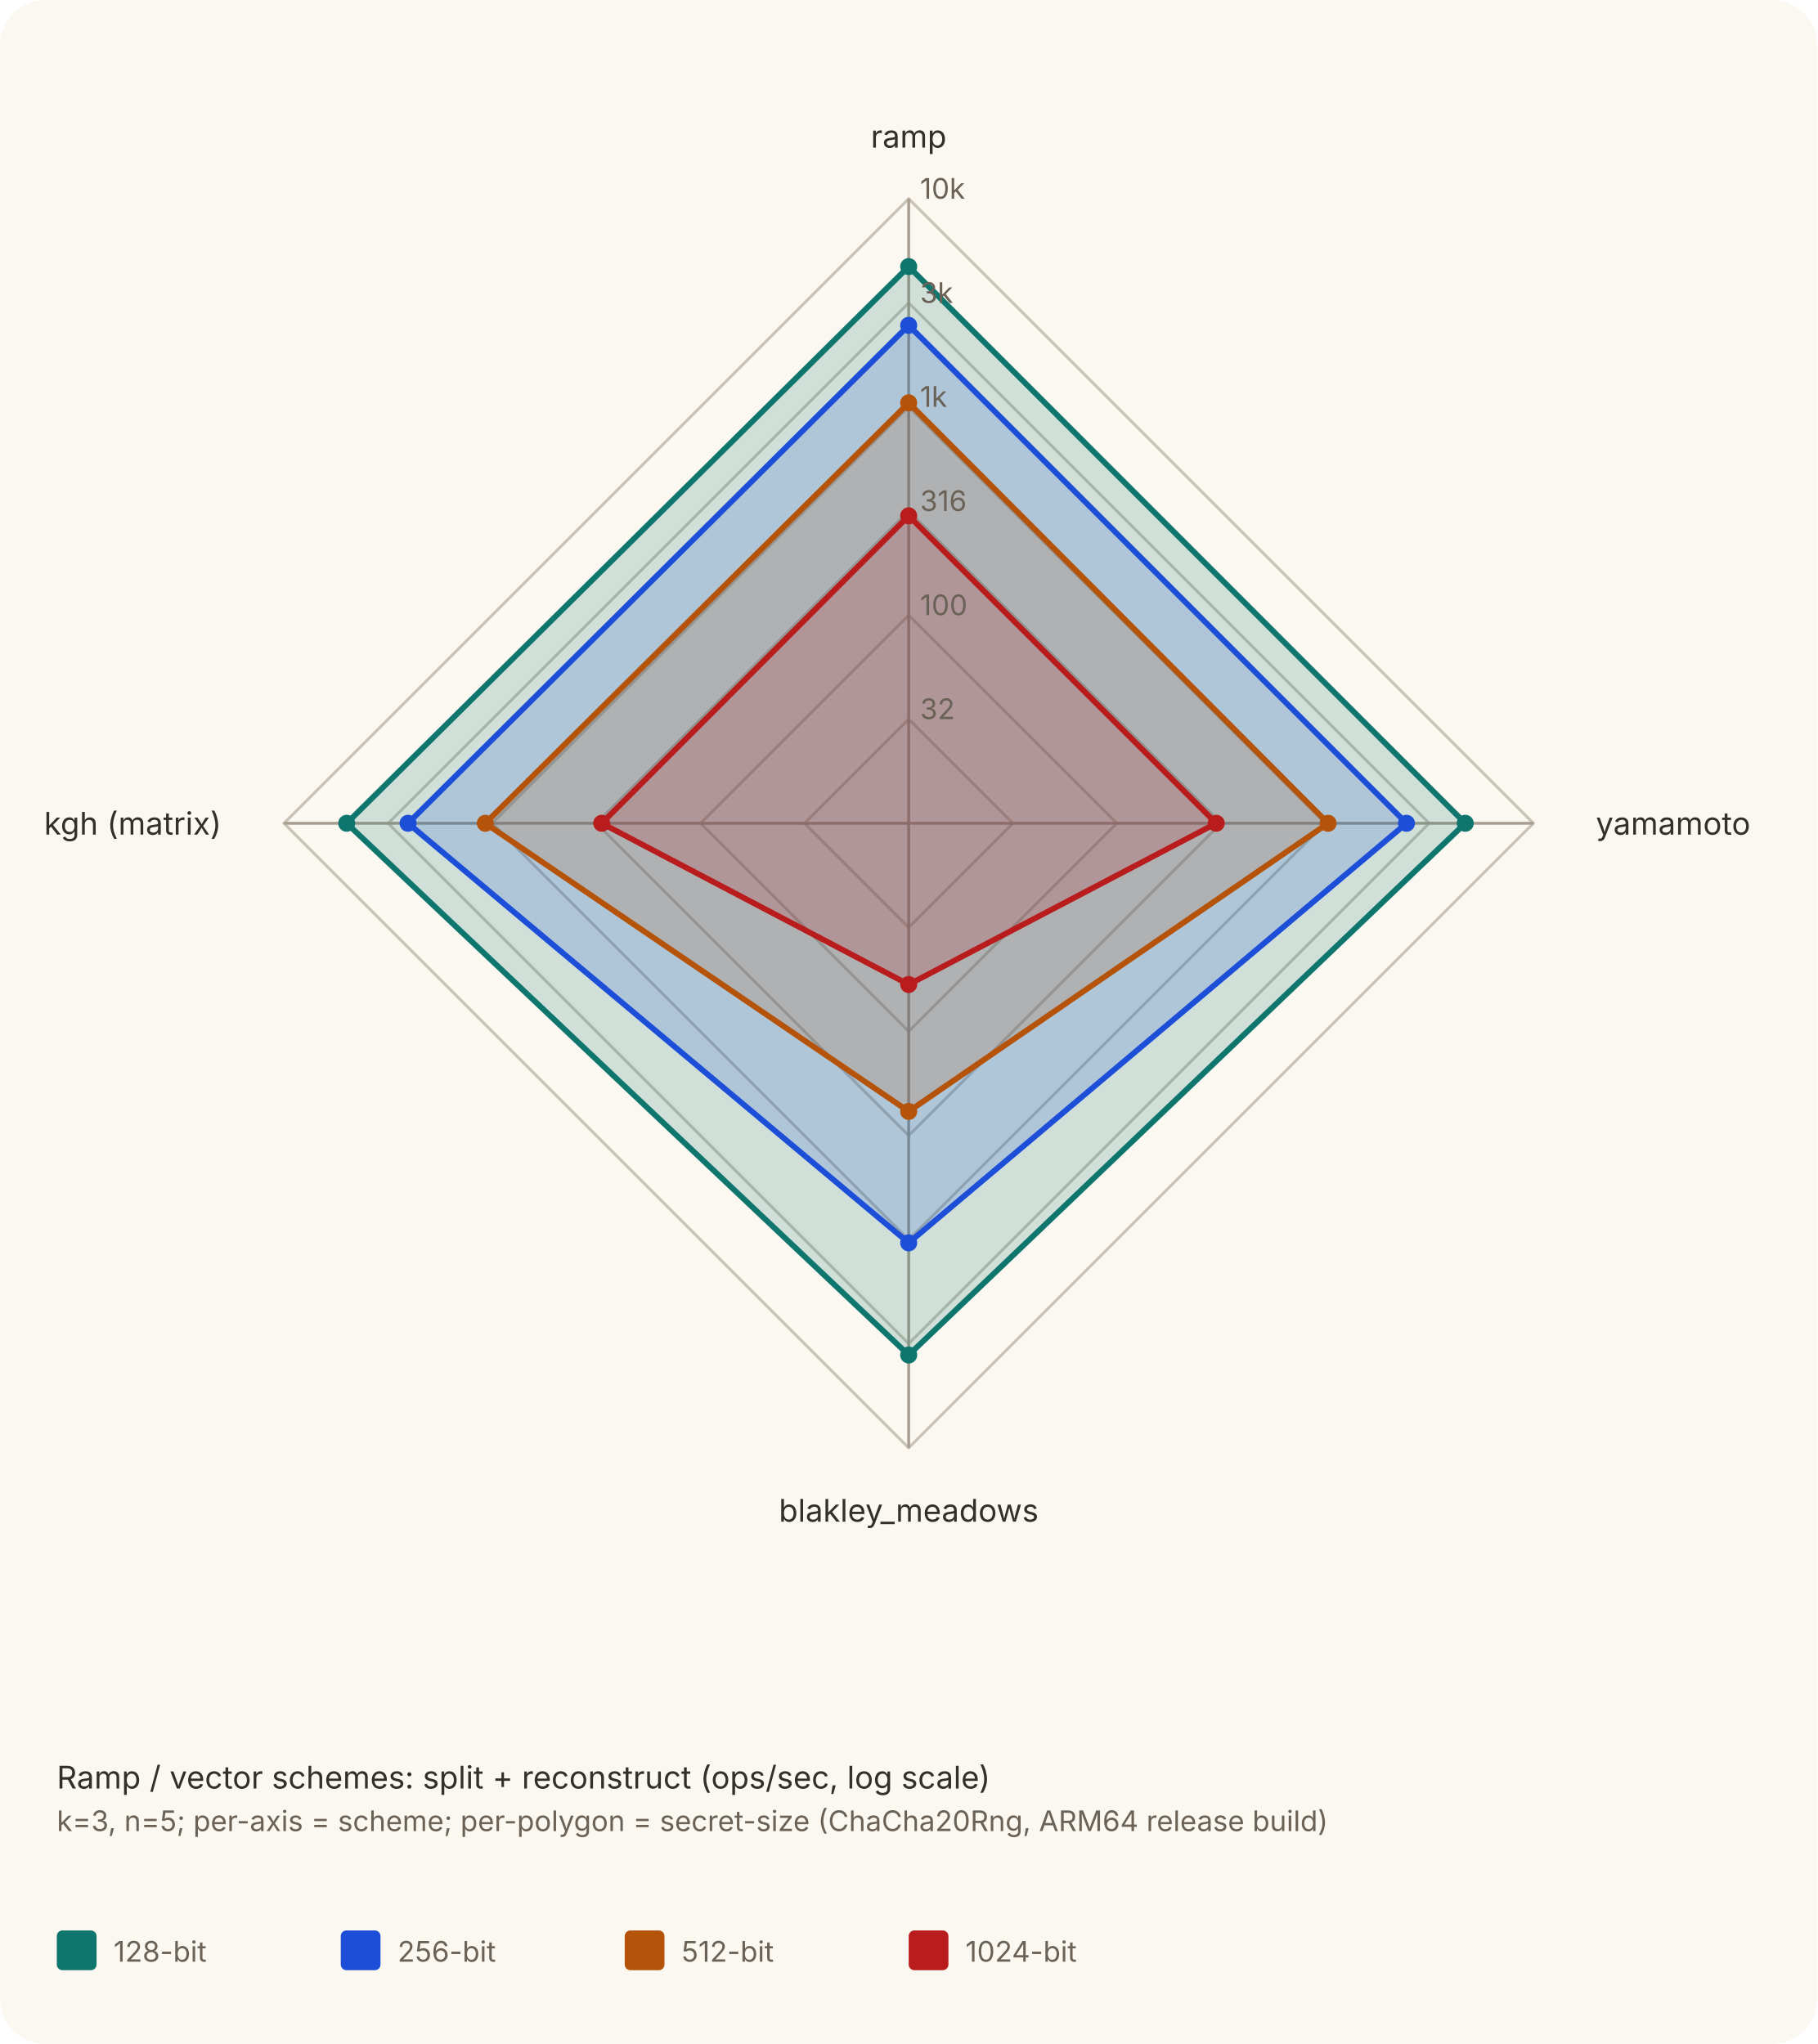
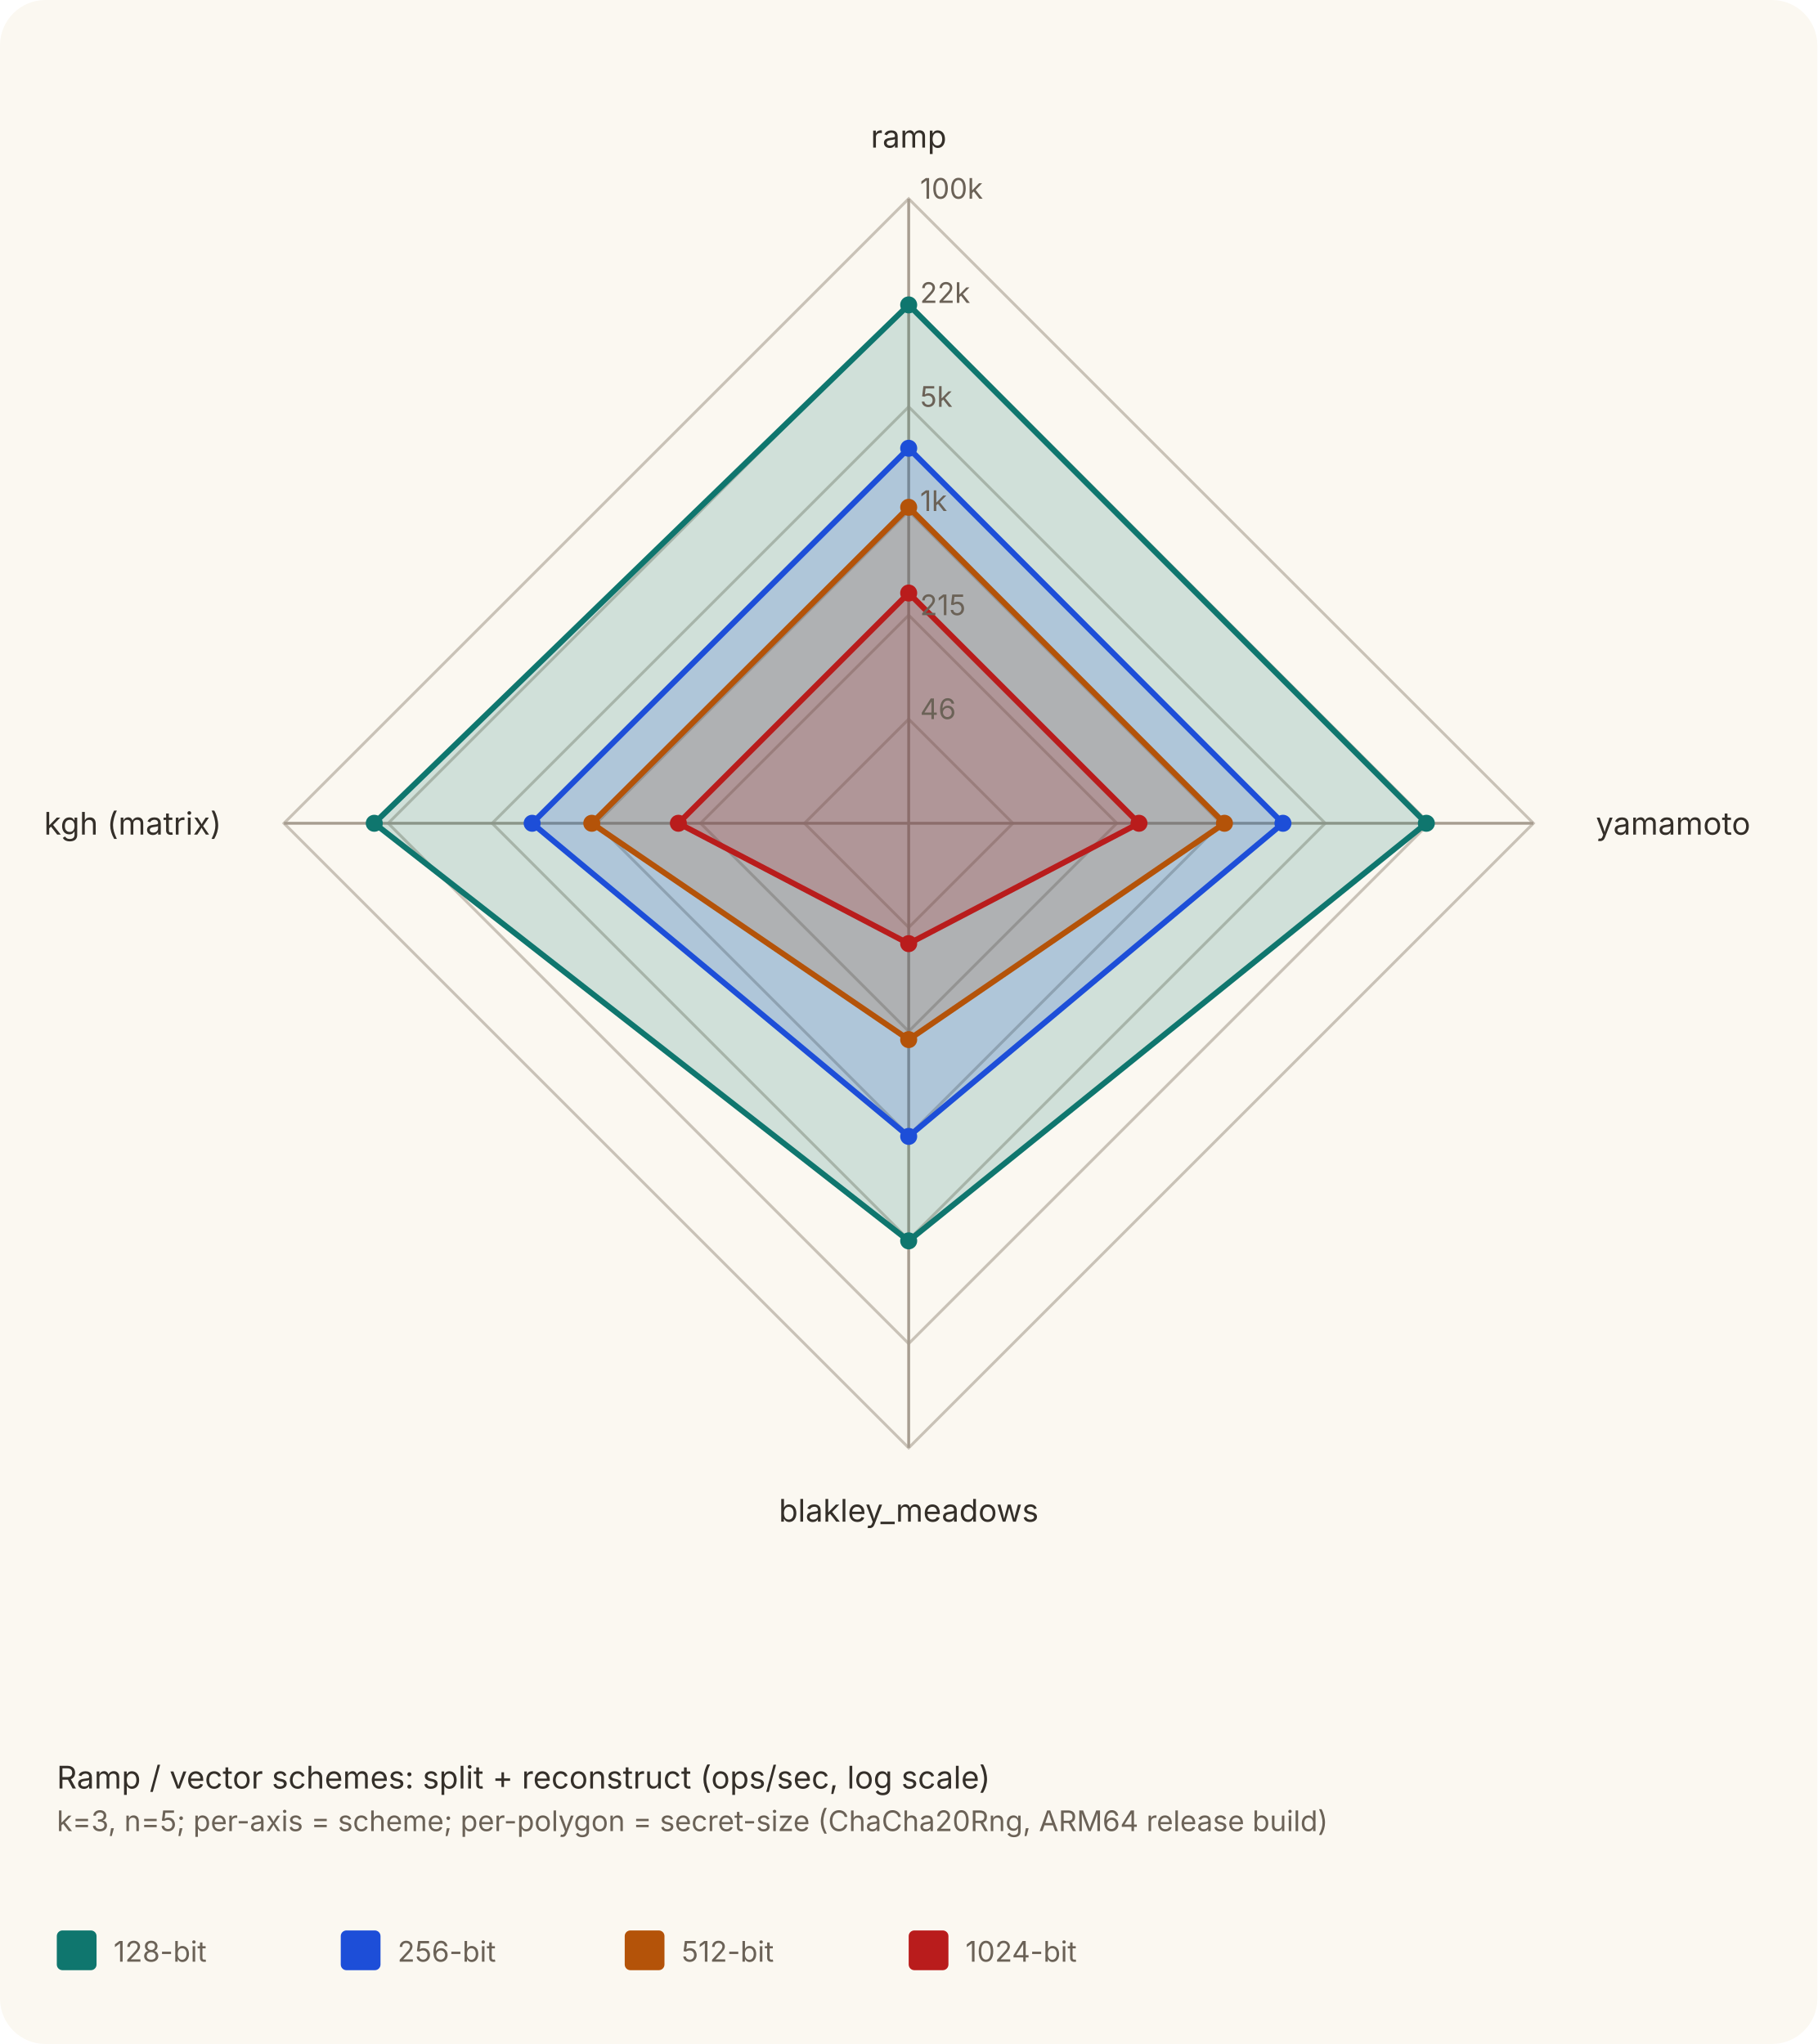
<svg xmlns="http://www.w3.org/2000/svg" width="640" height="720" viewBox="0 0 640 720" role="img" aria-labelledby="title desc">
  <style>
    .bg { fill: #fbf8f1; }
    .grid { fill: none; stroke: #c9c2b7; stroke-width: 1; }
    .axis { stroke: #a79d90; stroke-width: 1; }
    .label { fill: #342f29; font: 11px ui-sans-serif, -apple-system, BlinkMacSystemFont, "Segoe UI", sans-serif; }
    .small { fill: #6b6257; font: 10px ui-sans-serif, -apple-system, BlinkMacSystemFont, "Segoe UI", sans-serif; }
  </style>
  <rect class="bg" x="0" y="0" width="640" height="720" rx="16" />
  <polygon class="grid" points="320.0,253.3 356.7,290.0 320.0,326.7 283.3,290.0" />
  <polygon class="grid" points="320.0,216.7 393.3,290.0 320.0,363.3 246.7,290.0" />
  <polygon class="grid" points="320.0,180.0 430.0,290.0 320.0,400.0 210.0,290.0" />
  <polygon class="grid" points="320.0,143.3 466.7,290.0 320.0,436.7 173.3,290.0" />
  <polygon class="grid" points="320.0,106.7 503.3,290.0 320.0,473.3 136.7,290.0" />
  <polygon class="grid" points="320.0,70.0 540.0,290.0 320.0,510.0 100.0,290.0" />
  <line class="axis" x1="320" y1="290" x2="320.0" y2="70.0" />
  <line class="axis" x1="320" y1="290" x2="540.0" y2="290.0" />
  <line class="axis" x1="320" y1="290" x2="320.0" y2="510.0" />
  <line class="axis" x1="320" y1="290" x2="100.0" y2="290.0" />
-   <polygon points="320.0,93.9 516.0,290.0 320.0,477.3 122.1,290.0" fill="#0f766e" fill-opacity="0.18" stroke="#0f766e" stroke-width="2" />
-   <circle cx="320.0" cy="93.9" r="3" fill="#0f766e" />
-   <circle cx="516.0" cy="290.0" r="3" fill="#0f766e" />
-   <circle cx="320.0" cy="477.3" r="3" fill="#0f766e" />
-   <circle cx="122.1" cy="290.0" r="3" fill="#0f766e" />
-   <polygon points="320.0,114.6 495.3,290.0 320.0,437.8 143.7,290.0" fill="#1d4ed8" fill-opacity="0.18" stroke="#1d4ed8" stroke-width="2" />
-   <circle cx="320.0" cy="114.6" r="3" fill="#1d4ed8" />
-   <circle cx="495.3" cy="290.0" r="3" fill="#1d4ed8" />
-   <circle cx="320.0" cy="437.8" r="3" fill="#1d4ed8" />
-   <circle cx="143.7" cy="290.0" r="3" fill="#1d4ed8" />
-   <polygon points="320.0,141.9 467.7,290.0 320.0,391.5 170.9,290.0" fill="#b45309" fill-opacity="0.18" stroke="#b45309" stroke-width="2" />
-   <circle cx="320.0" cy="141.9" r="3" fill="#b45309" />
-   <circle cx="467.7" cy="290.0" r="3" fill="#b45309" />
-   <circle cx="320.0" cy="391.5" r="3" fill="#b45309" />
-   <circle cx="170.9" cy="290.0" r="3" fill="#b45309" />
-   <polygon points="320.0,181.7 428.3,290.0 320.0,346.8 211.9,290.0" fill="#b91c1c" fill-opacity="0.18" stroke="#b91c1c" stroke-width="2" />
-   <circle cx="320.0" cy="181.7" r="3" fill="#b91c1c" />
-   <circle cx="428.3" cy="290.0" r="3" fill="#b91c1c" />
-   <circle cx="320.0" cy="346.8" r="3" fill="#b91c1c" />
-   <circle cx="211.9" cy="290.0" r="3" fill="#b91c1c" />
+   <polygon points="320.0,107.4 502.3,290.0 320.0,437.1 131.8,290.0" fill="#0f766e" fill-opacity="0.18" stroke="#0f766e" stroke-width="2" />
+   <circle cx="320.0" cy="107.4" r="3" fill="#0f766e" />
+   <circle cx="502.3" cy="290.0" r="3" fill="#0f766e" />
+   <circle cx="320.0" cy="437.1" r="3" fill="#0f766e" />
+   <circle cx="131.8" cy="290.0" r="3" fill="#0f766e" />
+   <polygon points="320.0,157.9 451.8,290.0 320.0,400.3 187.4,290.0" fill="#1d4ed8" fill-opacity="0.18" stroke="#1d4ed8" stroke-width="2" />
+   <circle cx="320.0" cy="157.9" r="3" fill="#1d4ed8" />
+   <circle cx="451.8" cy="290.0" r="3" fill="#1d4ed8" />
+   <circle cx="320.0" cy="400.3" r="3" fill="#1d4ed8" />
+   <circle cx="187.4" cy="290.0" r="3" fill="#1d4ed8" />
+   <polygon points="320.0,178.7 431.2,290.0 320.0,366.2 208.4,290.0" fill="#b45309" fill-opacity="0.18" stroke="#b45309" stroke-width="2" />
+   <circle cx="320.0" cy="178.7" r="3" fill="#b45309" />
+   <circle cx="431.2" cy="290.0" r="3" fill="#b45309" />
+   <circle cx="320.0" cy="366.2" r="3" fill="#b45309" />
+   <circle cx="208.4" cy="290.0" r="3" fill="#b45309" />
+   <polygon points="320.0,208.9 401.1,290.0 320.0,332.4 238.9,290.0" fill="#b91c1c" fill-opacity="0.18" stroke="#b91c1c" stroke-width="2" />
+   <circle cx="320.0" cy="208.9" r="3" fill="#b91c1c" />
+   <circle cx="401.1" cy="290.0" r="3" fill="#b91c1c" />
+   <circle cx="320.0" cy="332.4" r="3" fill="#b91c1c" />
+   <circle cx="238.9" cy="290.0" r="3" fill="#b91c1c" />
  <text class="label" x="320.0" y="52.0" text-anchor="middle">ramp</text>
  <text class="label" x="562.0" y="294.0" text-anchor="start">yamamoto</text>
  <text class="label" x="320.0" y="536.0" text-anchor="middle">blakley_meadows</text>
  <text class="label" x="78.0" y="294.0" text-anchor="end">kgh (matrix)</text>
-   <text class="small" x="324.0" y="253.3">32</text>
-   <text class="small" x="324.0" y="216.7">100</text>
-   <text class="small" x="324.0" y="180.0">316</text>
-   <text class="small" x="324.0" y="143.3">1k</text>
-   <text class="small" x="324.0" y="106.7">3k</text>
-   <text class="small" x="324.0" y="70.0">10k</text>
+   <text class="small" x="324.0" y="253.3">46</text>
+   <text class="small" x="324.0" y="216.7">215</text>
+   <text class="small" x="324.0" y="180.0">1k</text>
+   <text class="small" x="324.0" y="143.3">5k</text>
+   <text class="small" x="324.0" y="106.7">22k</text>
+   <text class="small" x="324.0" y="70.0">100k</text>
  <text class="label" x="20" y="630" font-weight="bold">Ramp / vector schemes: split + reconstruct (ops/sec, log scale)</text>
  <text class="small" x="20" y="645">k=3, n=5; per-axis = scheme; per-polygon = secret-size (ChaCha20Rng, ARM64 release build)</text>
  <rect x="20.0" y="680.0" width="14" height="14" fill="#0f766e" rx="2" />
  <text class="small" x="40.0" y="691.0">128-bit</text>
  <rect x="120.0" y="680.0" width="14" height="14" fill="#1d4ed8" rx="2" />
  <text class="small" x="140.0" y="691.0">256-bit</text>
  <rect x="220.0" y="680.0" width="14" height="14" fill="#b45309" rx="2" />
  <text class="small" x="240.0" y="691.0">512-bit</text>
  <rect x="320.0" y="680.0" width="14" height="14" fill="#b91c1c" rx="2" />
  <text class="small" x="340.0" y="691.0">1024-bit</text>
</svg>
